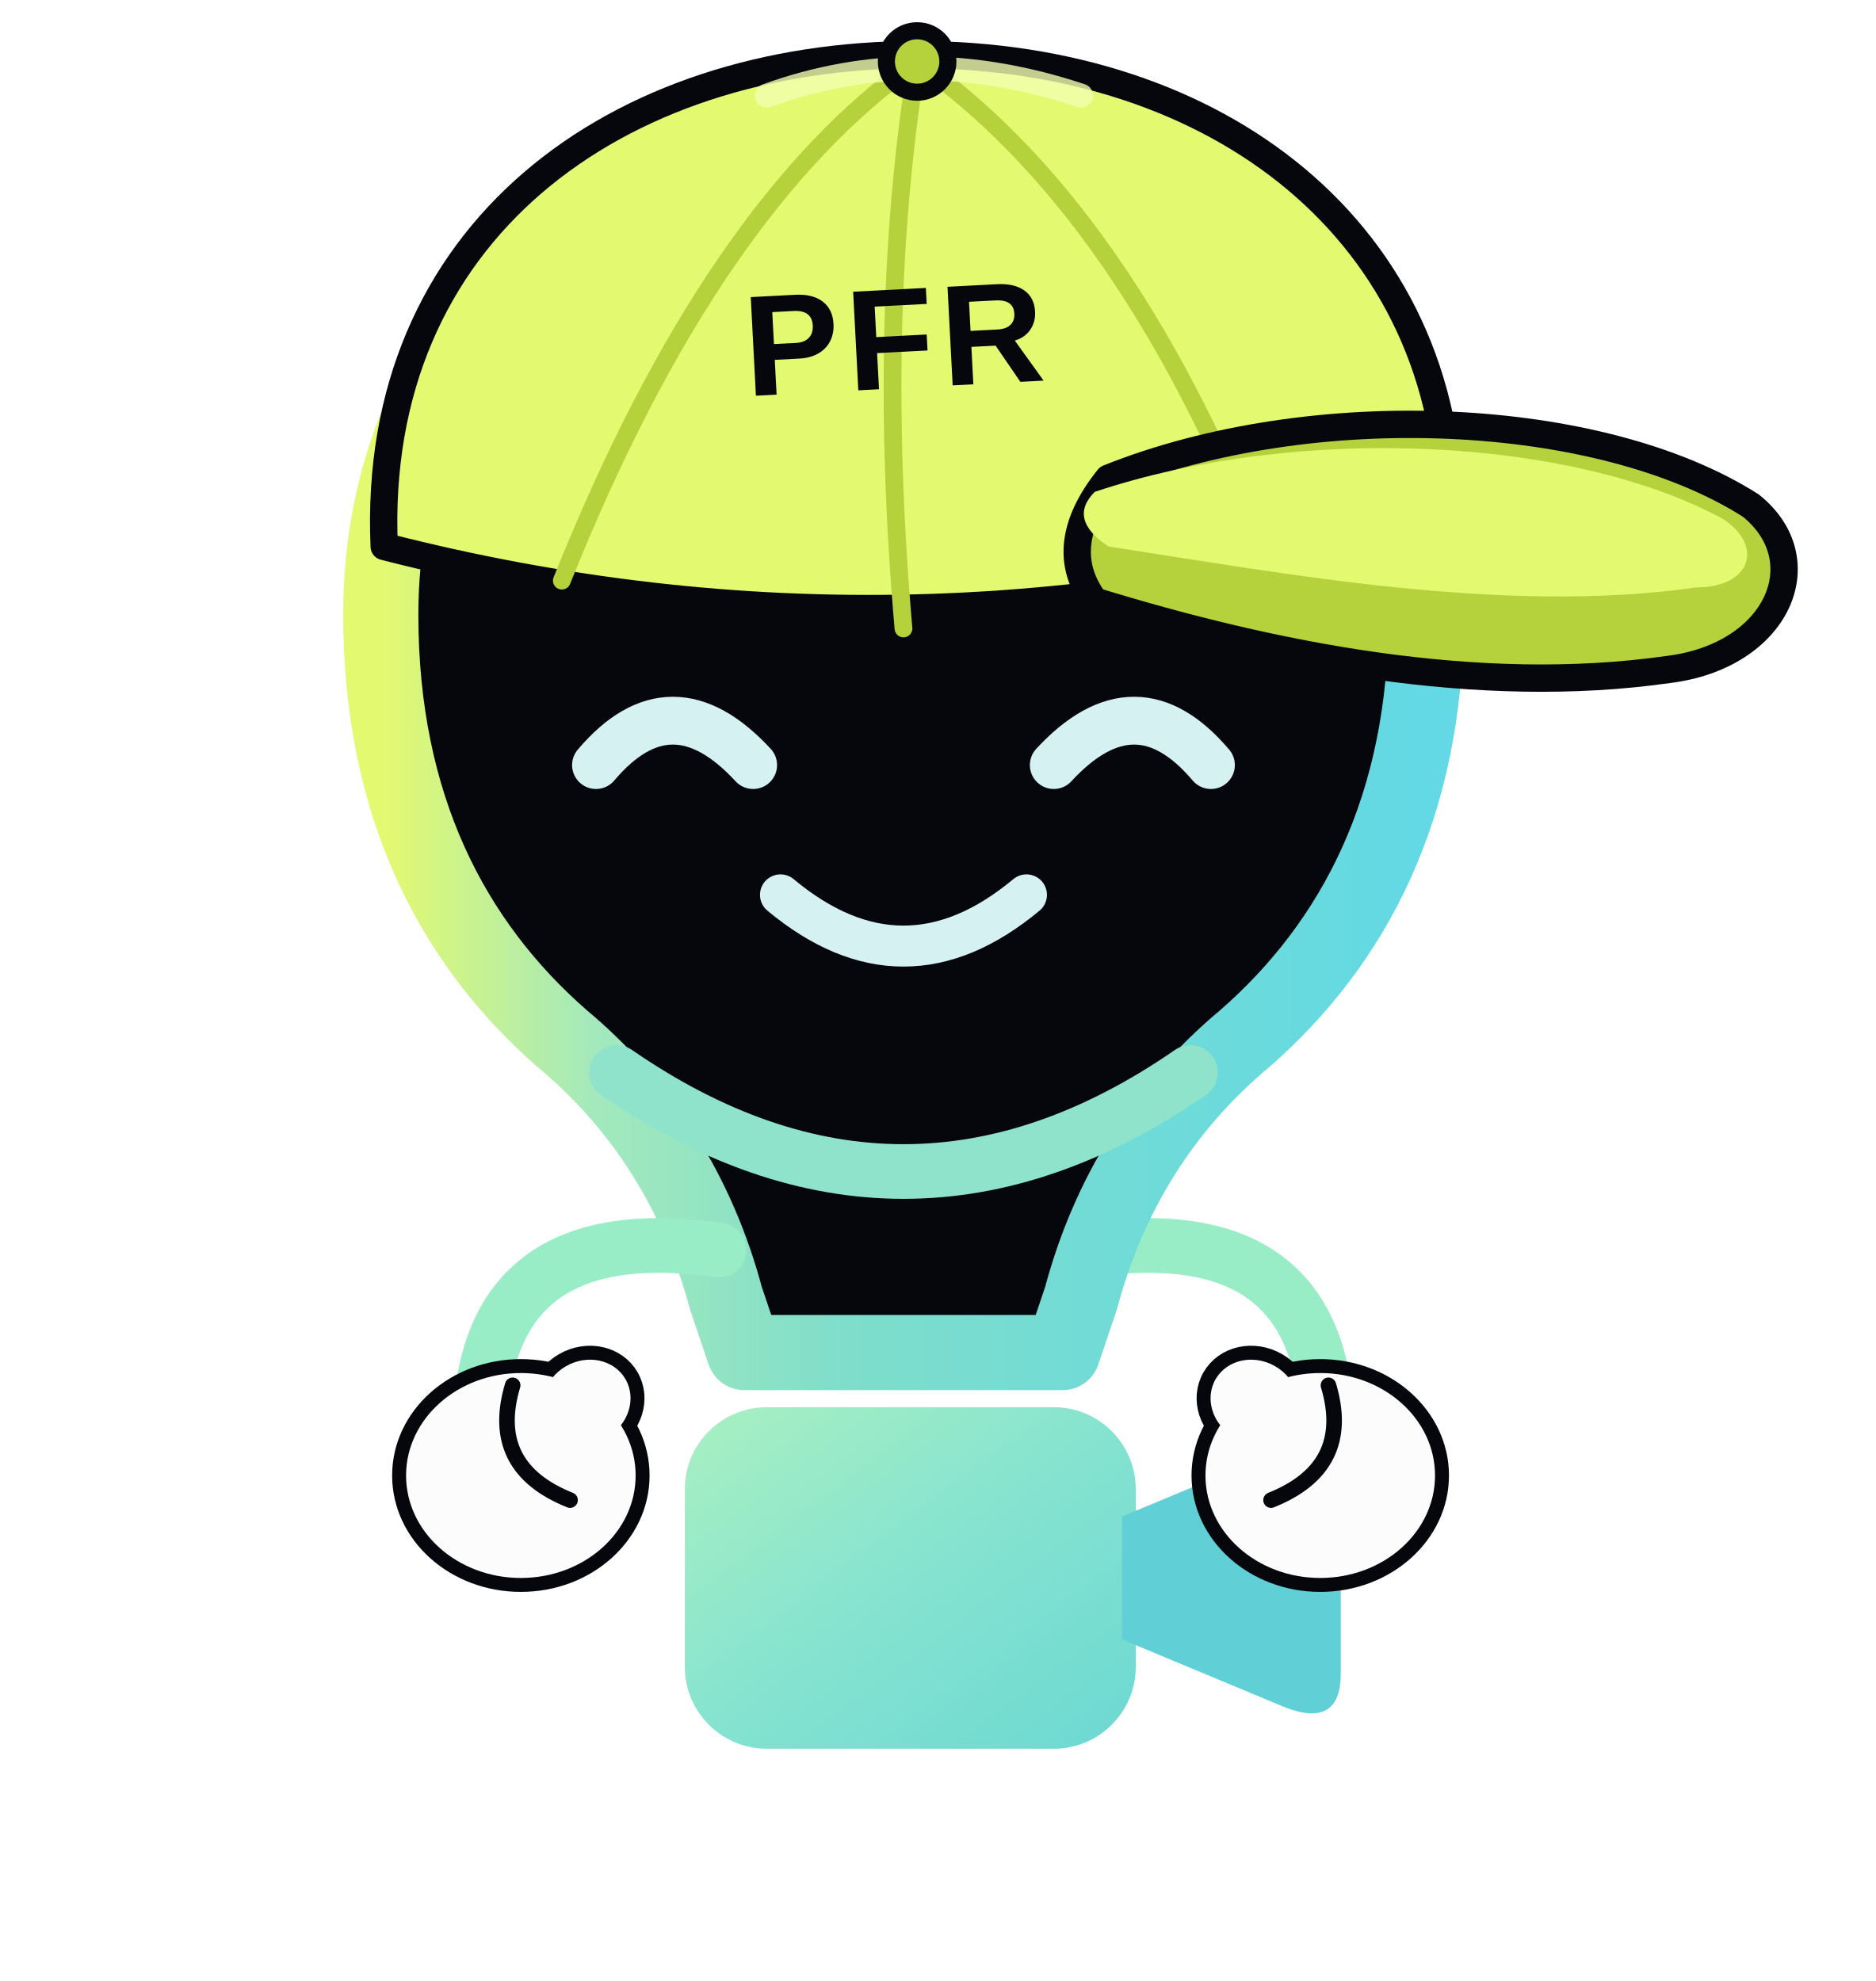
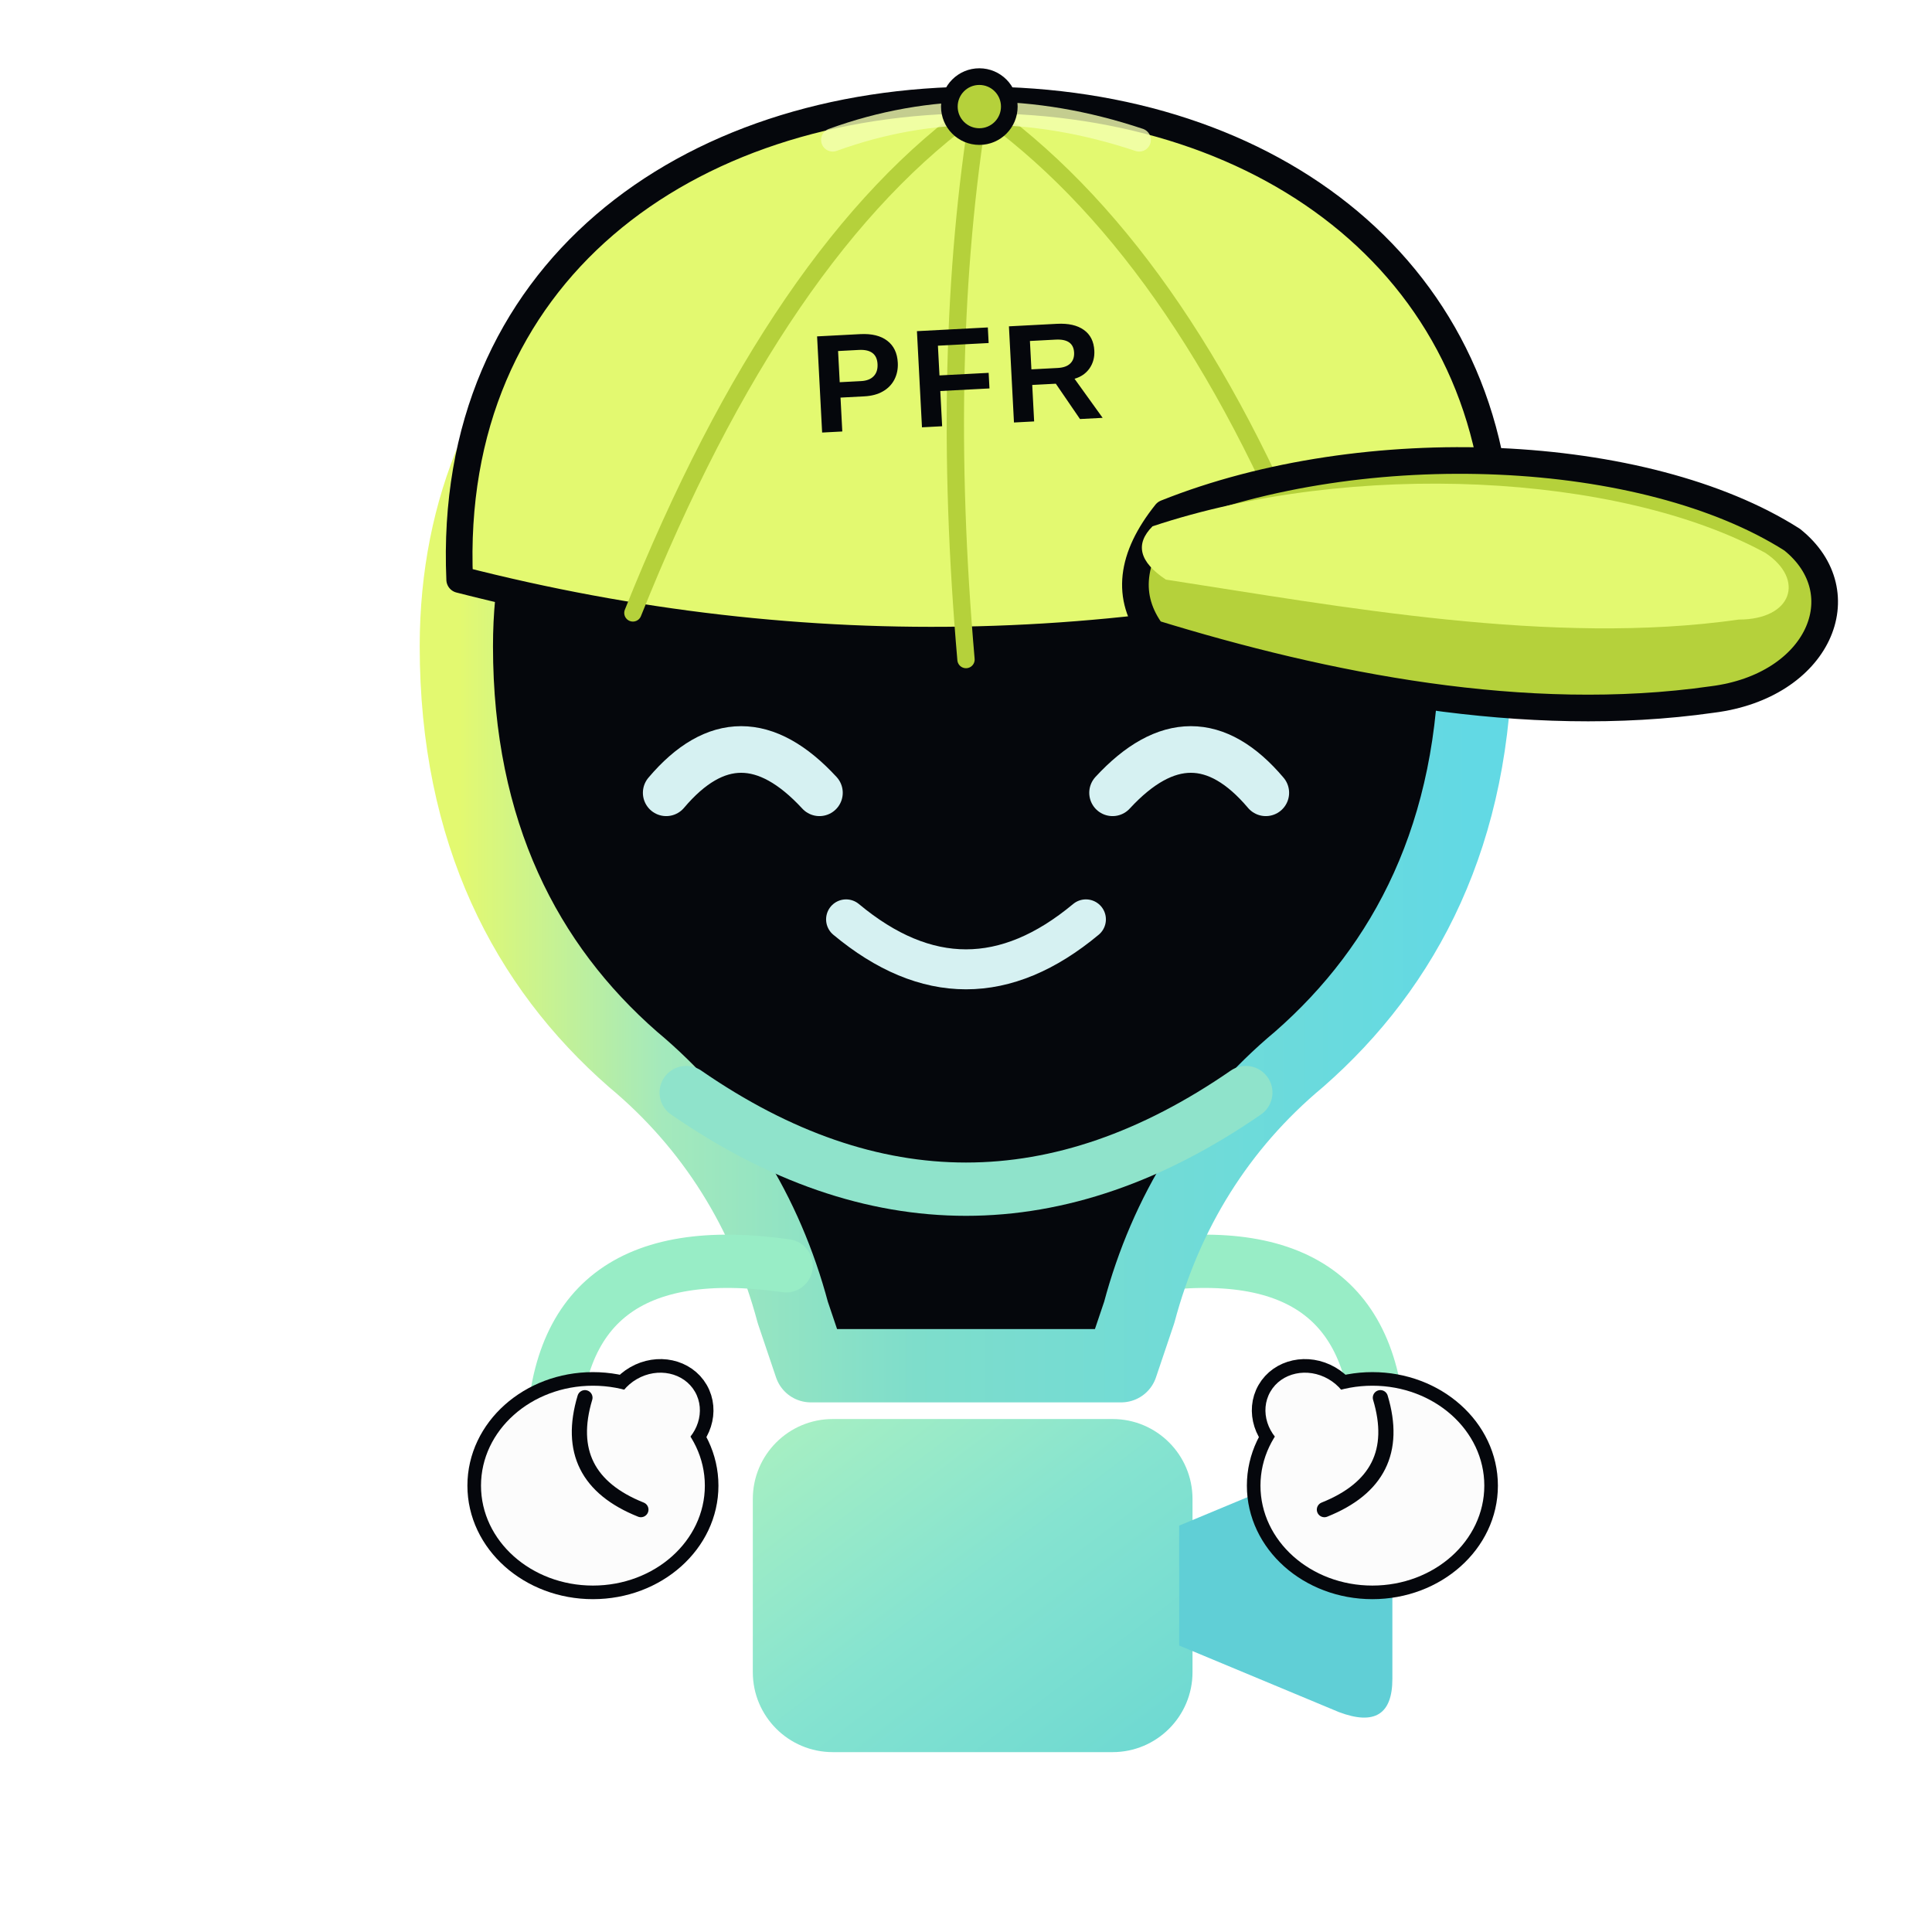
- <svg xmlns="http://www.w3.org/2000/svg" width="265" height="280" viewBox="-12 0 274 290" role="img" aria-label="Mascota PFR, visera">
+ <svg xmlns="http://www.w3.org/2000/svg" width="280" height="280" viewBox="-25 -7 290 290" role="img" aria-label="Mascota PFR, visera">
  <defs>
    <linearGradient id="grad" x1="0" y1="0" x2="1" y2="0" gradientUnits="objectBoundingBox">
      <stop offset="0" stop-color="#E3F970" />
      <stop offset="0.2" stop-color="#A4E9BC" />
      <stop offset="0.45" stop-color="#7EDDCB" />
      <stop offset="1" stop-color="#62D9E4" />
    </linearGradient>
    <linearGradient id="gcam" x1="0" y1="0" x2="1" y2="1">
      <stop offset="0" stop-color="#AAF0C1" />
      <stop offset="0.5" stop-color="#85E3D0" />
      <stop offset="1" stop-color="#6CD8D2" />
    </linearGradient>
  </defs>
  <g id="brazo_derecho">
    <path d="M147 183 Q182 178 182 210" fill="none" stroke="#98EDC6" stroke-width="8" stroke-linecap="round" />
  </g>
  <g id="cabeza">
    <path d="M96.7 198 L94 190 C90 175 82 162 70 152 C54 138 43.5 118 43.5 90 C43.5 48 75 20 120 20 C165 20 196.5 48 196.5 90 C196.5 118 186 138 170 152 C158 162 150 175 146 190 L143.3 198 Z" fill="#05070c" stroke="url(#grad)" stroke-width="11" stroke-linejoin="round" stroke-linecap="butt" />
  </g>
  <g id="cuello_hueco">
    <path d="M78 157 Q120 186 162 157" fill="none" stroke="#8FE3CB" stroke-width="8" stroke-linecap="round" />
  </g>
  <g id="tres_puntos">
    <circle cx="105" cy="49" r="4.4" fill="#96EDE8" />
    <circle cx="120" cy="49" r="4.4" fill="#96EDE8" />
    <circle cx="135" cy="49" r="4.4" fill="#96EDE8" />
  </g>
  <g id="camara" transform="translate(0 -10)">
    <rect x="88" y="216" width="66" height="50" rx="12" fill="url(#gcam)" />
    <path d="M152 232 L176 222 Q184 219 184 227 L184 255 Q184 263 176 260 L152 250 Z" fill="#60CFD6" />
  </g>
  <g id="brazo_izquierdo">
    <path d="M93 183 Q58 178 58 210" fill="none" stroke="#98EDC6" stroke-width="8" stroke-linecap="round" />
  </g>
  <g id="mano_izquierda" transform="translate(64 216) scale(1.2)">
    <ellipse cx="0" cy="0" rx="14" ry="12.5" transform="rotate(0 0 0)" fill="#05070c" stroke="#05070c" stroke-width="3.4" stroke-linejoin="round" />
    <ellipse cx="8" cy="-9" rx="5.5" ry="5" transform="rotate(-30 8 -9)" fill="#05070c" stroke="#05070c" stroke-width="3.4" stroke-linejoin="round" />
    <ellipse cx="0" cy="0" rx="14" ry="12.5" transform="rotate(0 0 0)" fill="#FCFCFC" />
    <ellipse cx="8" cy="-9" rx="5.5" ry="5" transform="rotate(-30 8 -9)" fill="#FCFCFC" />
    <path d="M-1 -11 Q-4 -1 6 3" fill="none" stroke="#05070c" stroke-width="1.9" stroke-linecap="round" />
  </g>
  <g id="mano_derecha" transform="translate(181 216) scale(1.2)">
    <ellipse cx="0" cy="0" rx="14" ry="12.5" transform="rotate(0 0 0)" fill="#05070c" stroke="#05070c" stroke-width="3.4" stroke-linejoin="round" />
    <ellipse cx="-8" cy="-9" rx="5.5" ry="5" transform="rotate(30 -8 -9)" fill="#05070c" stroke="#05070c" stroke-width="3.4" stroke-linejoin="round" />
    <ellipse cx="0" cy="0" rx="14" ry="12.5" transform="rotate(0 0 0)" fill="#FCFCFC" />
    <ellipse cx="-8" cy="-9" rx="5.5" ry="5" transform="rotate(30 -8 -9)" fill="#FCFCFC" />
    <path d="M1 -11 Q4 -1 -6 3" fill="none" stroke="#05070c" stroke-width="1.9" stroke-linecap="round" />
  </g>
  <g id="ojos" transform="translate(0 -5)">
    <path d="M75 117 Q86 104 98 117 M142 117 Q154 104 165 117" fill="none" stroke="#D6F1F2" stroke-width="7" stroke-linecap="round" />
  </g>
  <g id="boca">
    <path d="M 102 131 Q 120 146 138 131" fill="none" stroke="#D6F1F2" stroke-width="6" stroke-linecap="round" />
  </g>
  <g id="visera">
    <path d="M44 80 C42 34 78 8 122 8 C166 8 200 34 200 76 Q122 100 44 80 Z" fill="#E3F970" stroke="#05070c" stroke-width="4" stroke-linejoin="round" />
    <path d="M122 9 Q92 30 70 85 M122 9 Q152 30 172 80 M122 9 Q116 46 120 92" fill="none" stroke="#B5D13B" stroke-width="2.6" stroke-linecap="round" />
    <path d="M100 14 Q122 6 146 14" fill="none" stroke="#F4FFB0" stroke-width="3.5" stroke-linecap="round" opacity=".8" />
    <circle cx="122" cy="9" r="4.5" fill="#B5D13B" stroke="#05070c" stroke-width="2.5" />
    <path d="M150 70 C180 58 222 60 244 74 C254 82 248 96 232 98 C204 102 174 96 148 88 Q142 80 150 70 Z" fill="#B5D13B" stroke="#05070c" stroke-width="4" stroke-linejoin="round" />
    <path d="M148 72 C178 62 218 64 240 76 C246 80 244 86 236 86 C208 90 176 84 150 80 Q144 76 148 72 Z" fill="#E3F970" />
    <text x="97" y="58" fill="#05070c" font-family="Arial,Helvetica,sans-serif" font-size="21" font-weight="900" letter-spacing="1" transform="rotate(-3 97 58)">PFR</text>
  </g>
</svg>
